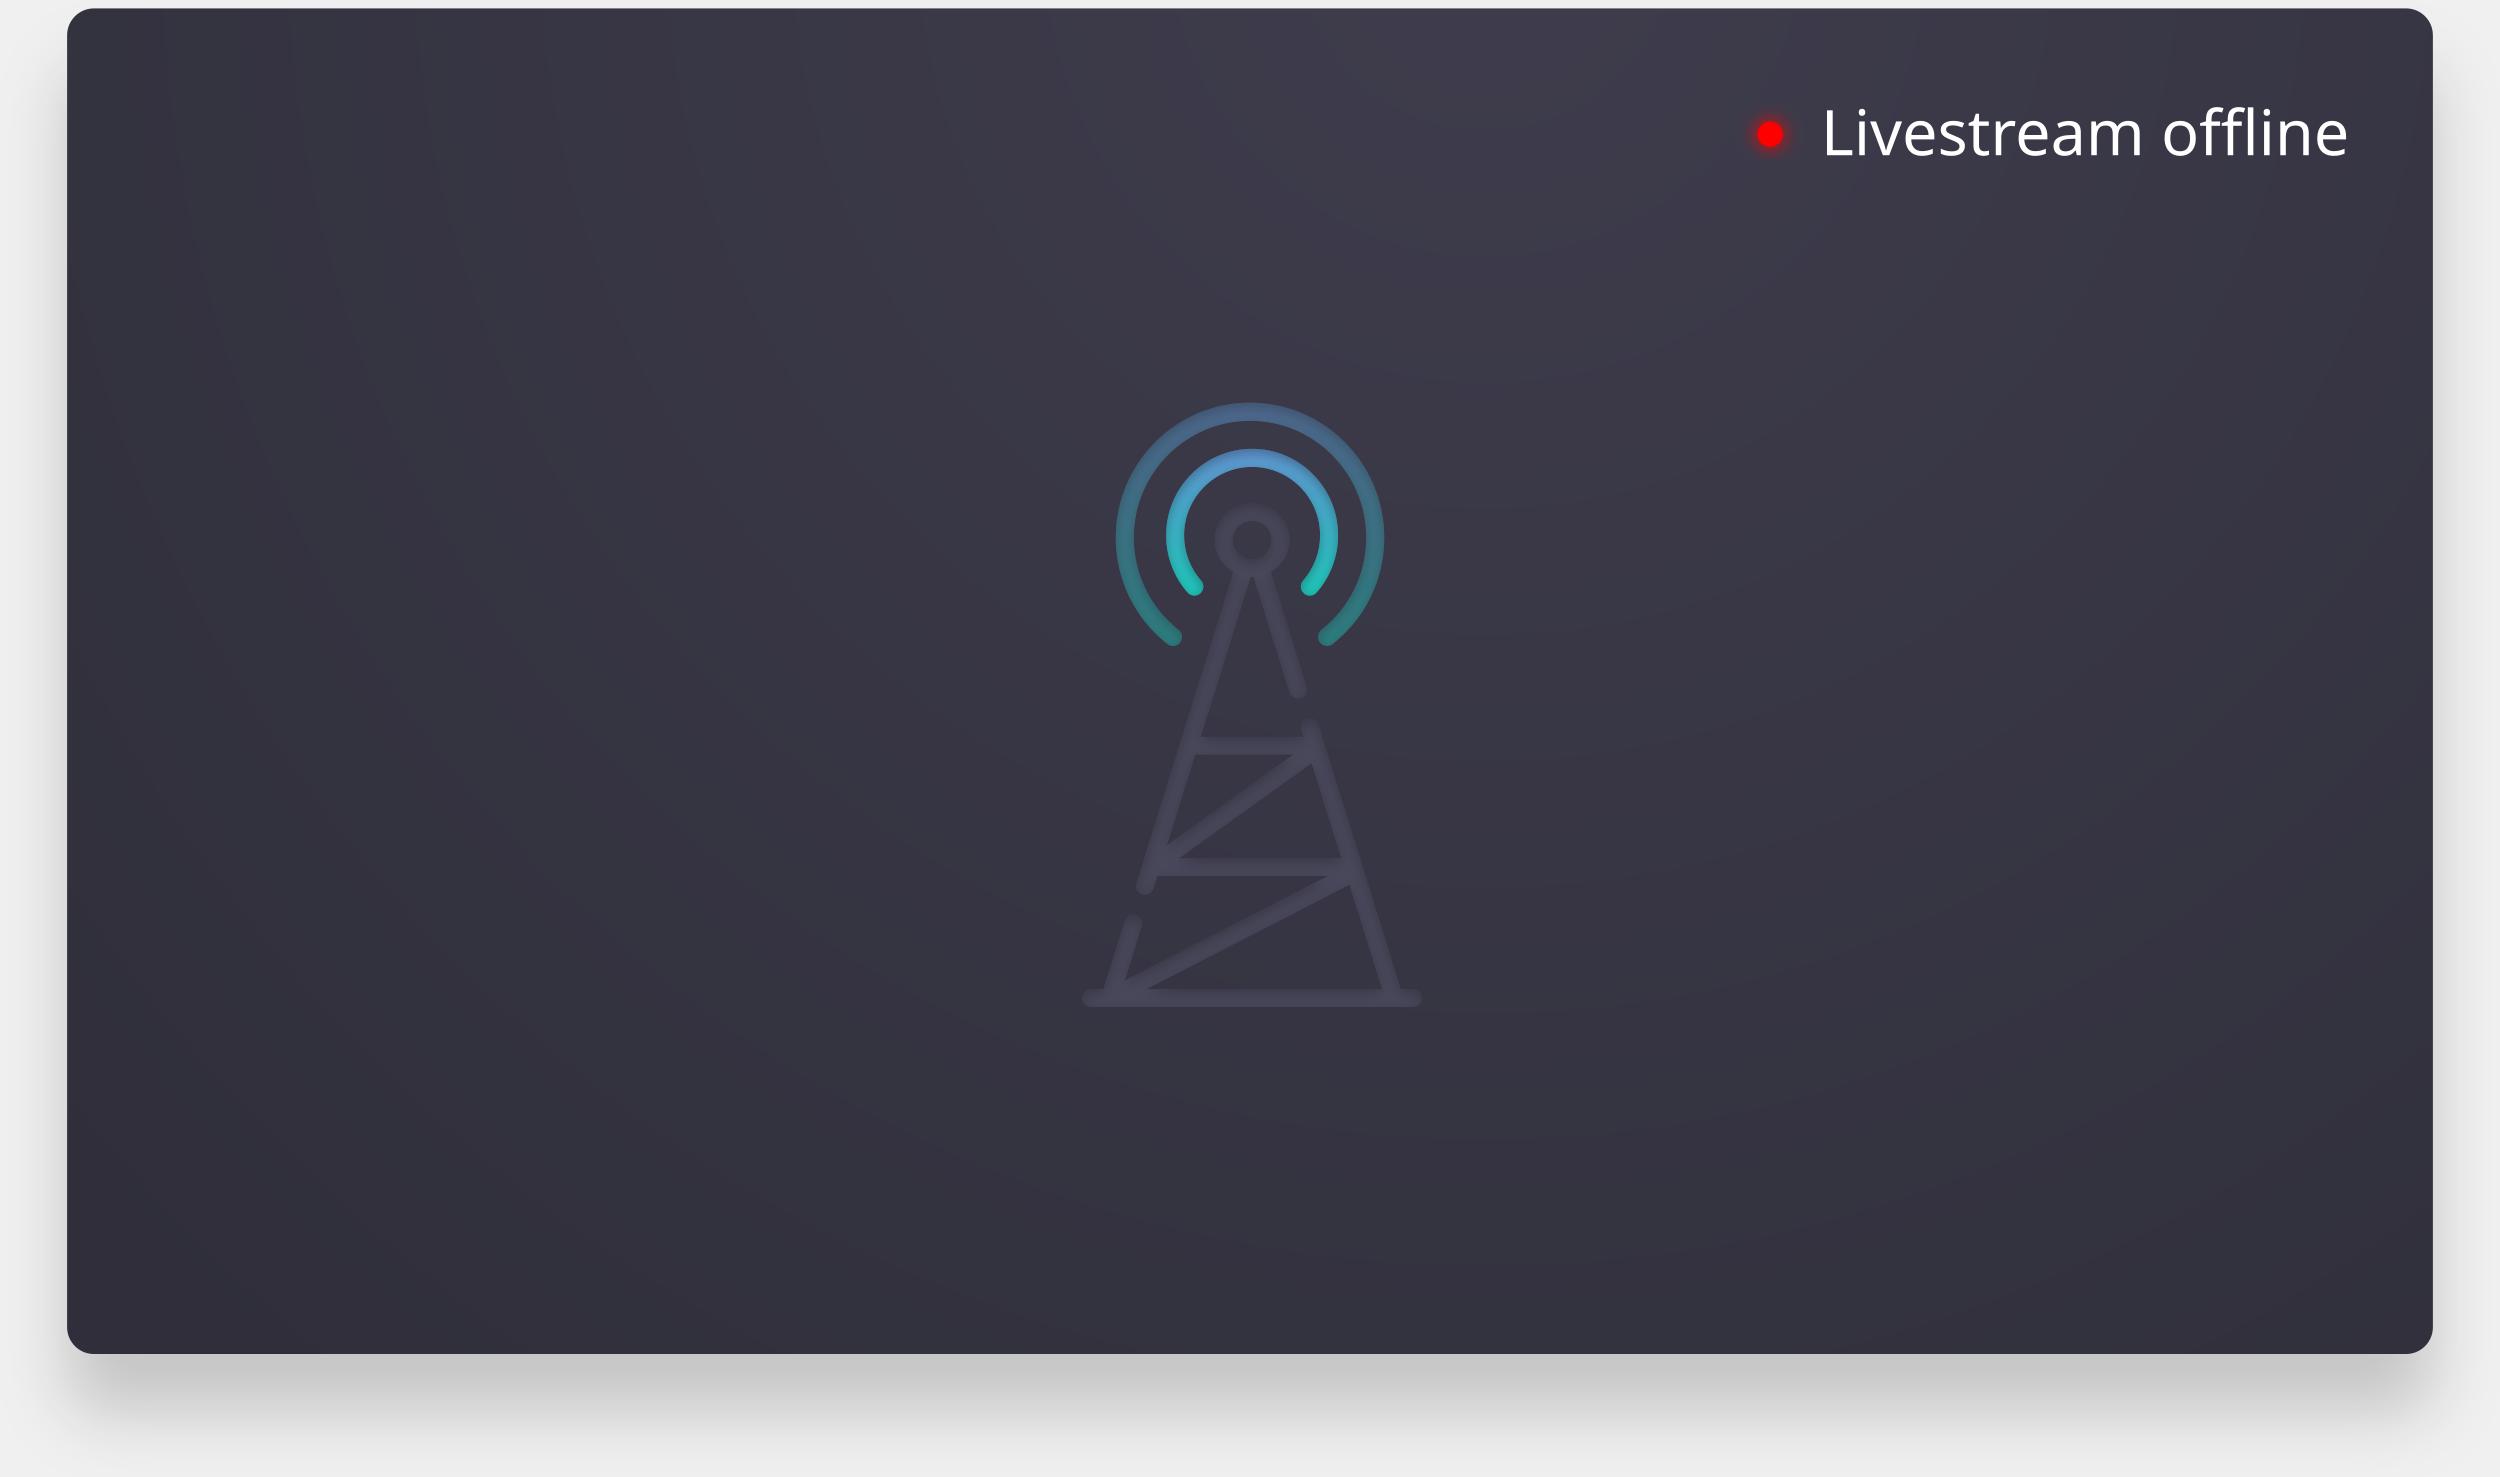
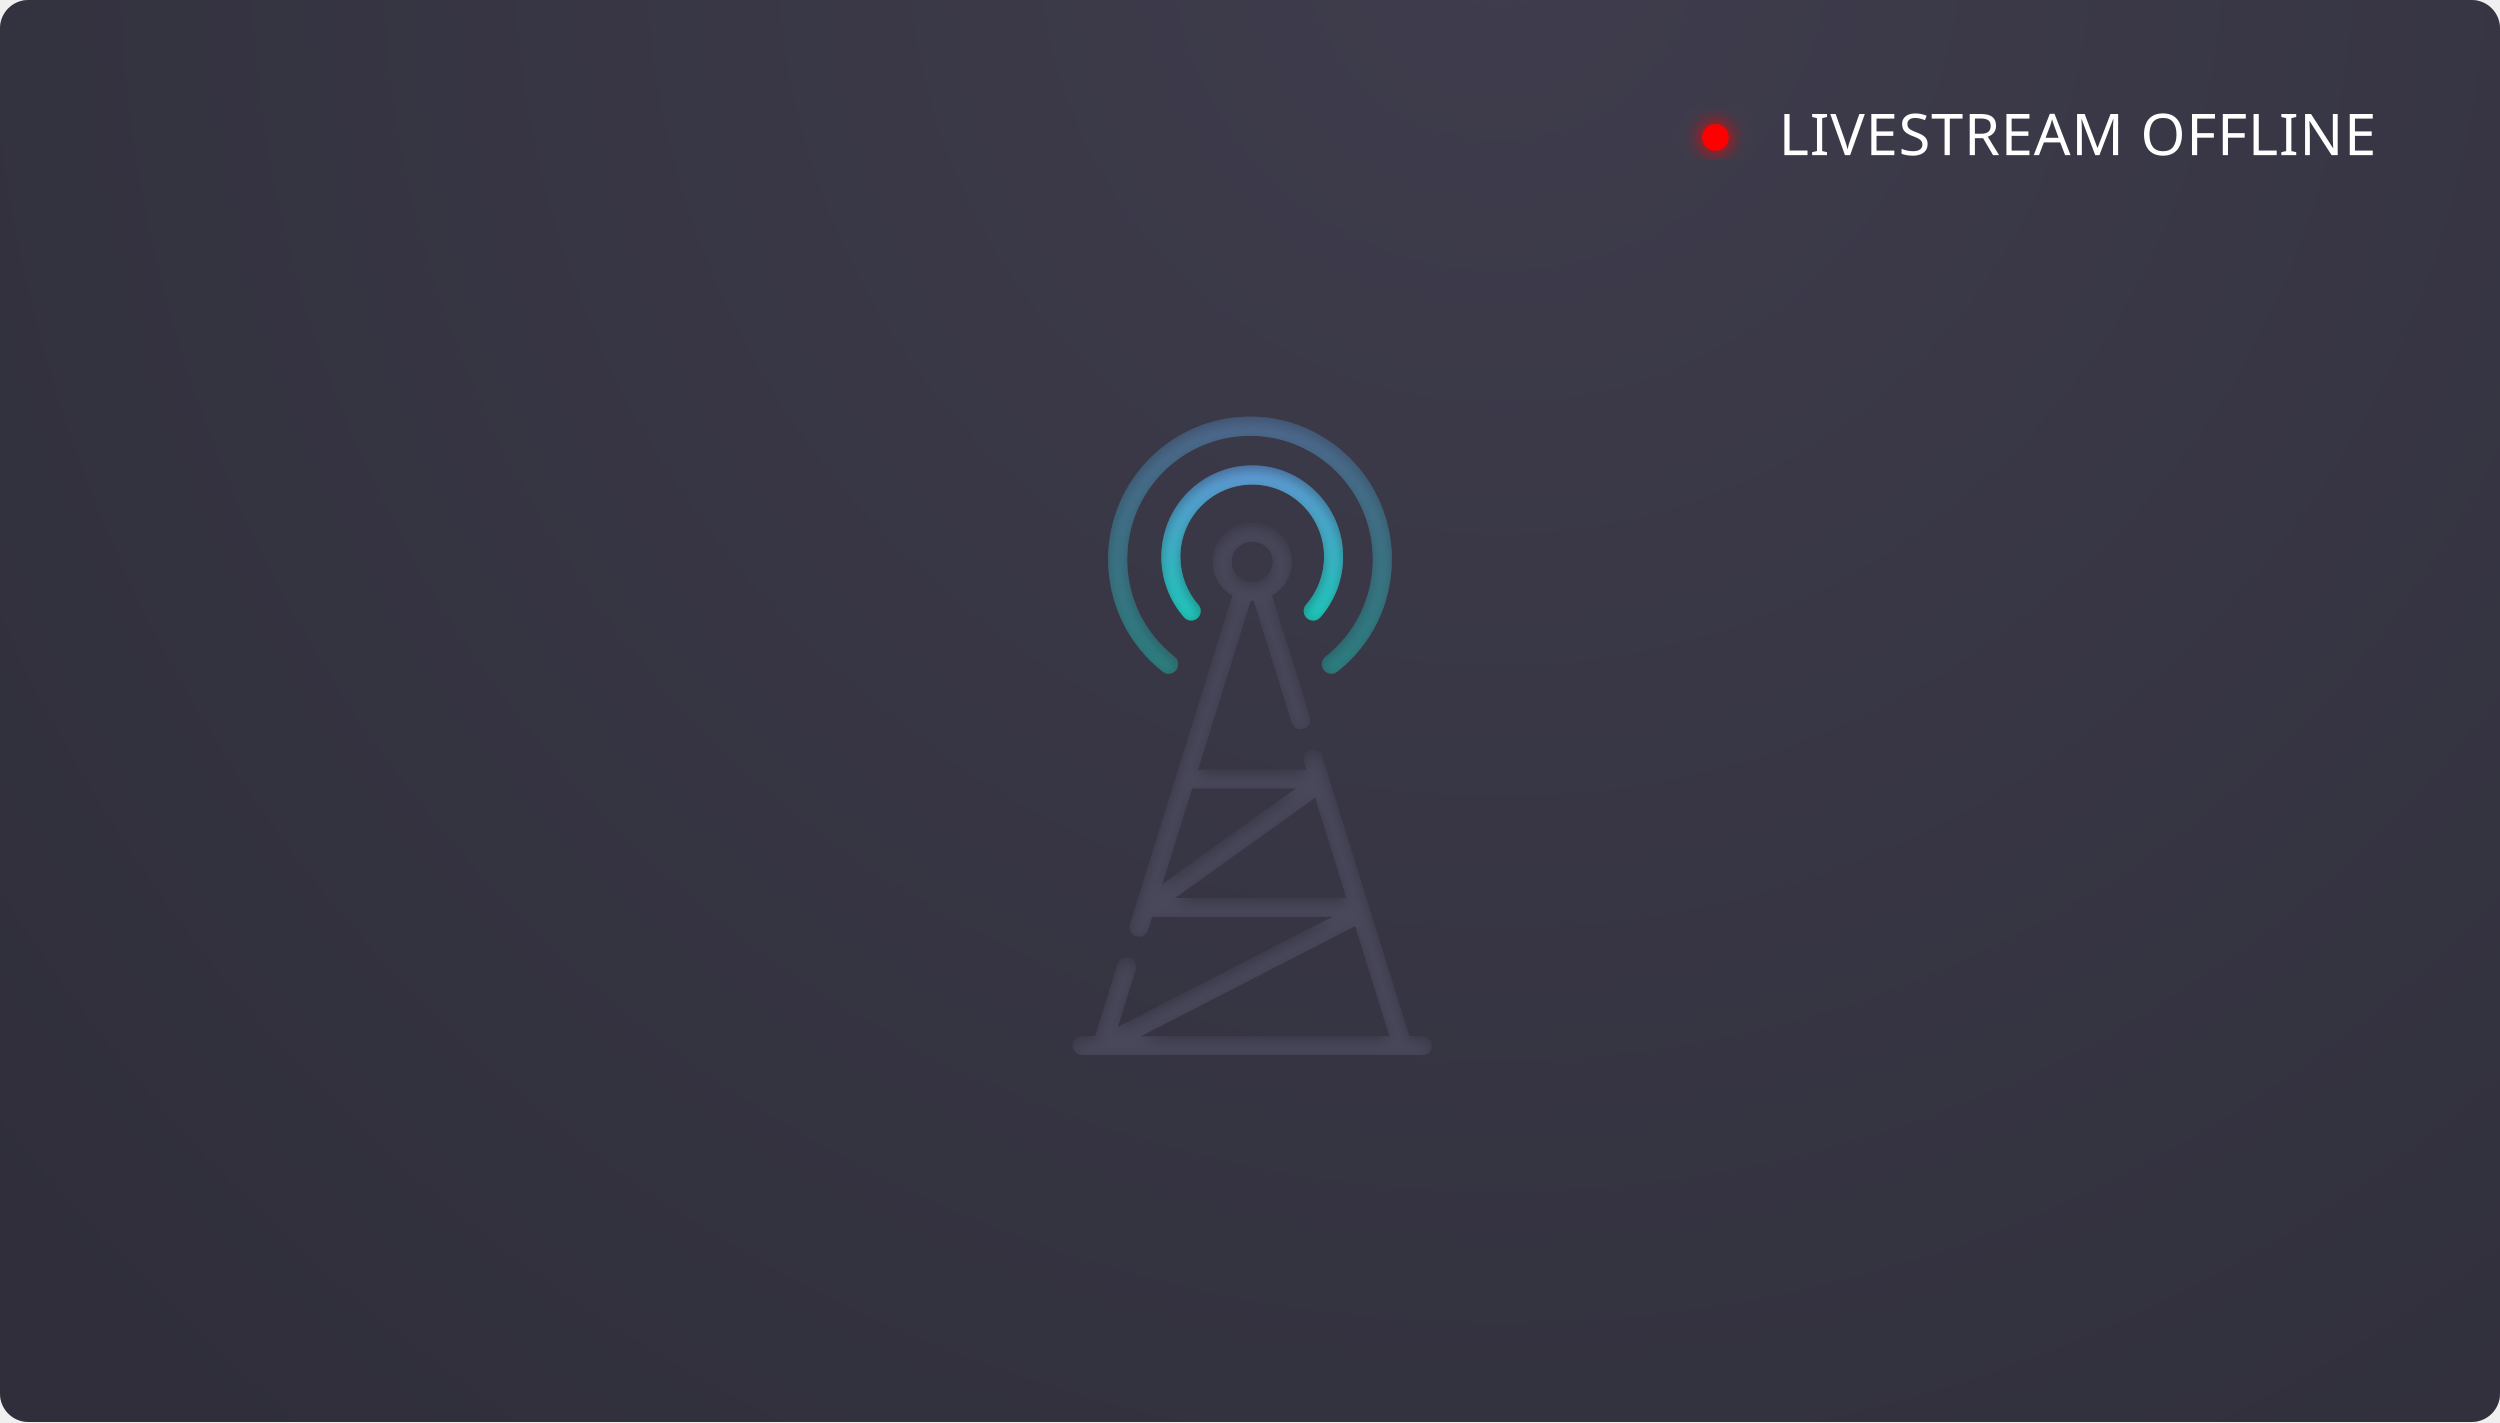
- <svg xmlns="http://www.w3.org/2000/svg" xmlns:xlink="http://www.w3.org/1999/xlink" width="596" height="352" viewBox="0 0 596 352">
+ <svg xmlns="http://www.w3.org/2000/svg" xmlns:xlink="http://www.w3.org/1999/xlink" width="564px" height="321px" viewBox="0 0 564 321" version="1.1">
  <defs>
-     <radialGradient id="c" cx="59.983%" cy="-4.669%" r="140.05%" fx="59.983%" fy="-4.669%" gradientTransform="scale(-.5688 -1) rotate(-81.585 -.173 .959)">
-       <stop offset="0%" stop-color="#3F3D4D" />
-       <stop offset="100%" stop-color="#2F2E3A" />
+     <radialGradient cx="59.983%" cy="-4.669%" fx="59.983%" fy="-4.669%" r="140.05%" gradientTransform="translate(0.599831,-0.046685),scale(0.568794,1),rotate(98.41471),translate(-0.599831,0.046685)" id="radialGradient-1">
+       <stop stop-color="#3F3D4D" offset="0%" />
+       <stop stop-color="#2F2E3A" offset="100%" />
    </radialGradient>
-     <rect id="a" width="564" height="320.8" rx="6.4" />
-     <filter id="b" width="111%" height="119.3%" x="-5.5%" y="-5.3%" filterUnits="objectBoundingBox">
-       <feOffset dy="14" in="SourceAlpha" result="shadowOffsetOuter1" />
-       <feGaussianBlur in="shadowOffsetOuter1" result="shadowBlurOuter1" stdDeviation="8" />
-       <feColorMatrix in="shadowBlurOuter1" values="0 0 0 0 0 0 0 0 0 0 0 0 0 0 0 0 0 0 0.179 0" />
+     <rect id="path-2" x="0" y="0" width="564" height="320.8" rx="6.4" />
+     <filter x="0.0%" y="0.0%" width="100.0%" height="100.0%" filterUnits="objectBoundingBox" id="filter-4">
+       <feOffset dx="0" dy="0" in="SourceAlpha" result="shadowOffsetOuter1" />
+       <feColorMatrix values="0 0 0 0 0   0 0 0 0 0   0 0 0 0 0  0 0 0 0.179 0" type="matrix" in="shadowOffsetOuter1" />
    </filter>
-     <path id="e" d="M78.887 139.832h-2.955L56.256 76.7c-.343-1.1-1.525-1.719-2.64-1.38a2.08 2.08 0 0 0-1.4 2.605l.55 1.762H28.234l11.894-38.164c.124.005.247.01.372.01s.249-.005.372-.01l8.571 27.5a2.11 2.11 0 0 0 2.019 1.472c.206 0 .415-.03.622-.092a2.08 2.08 0 0 0 1.398-2.605l-8.551-27.437c2.66-1.517 4.456-4.352 4.456-7.595 0-4.834-3.986-8.767-8.886-8.767-4.9 0-8.887 3.933-8.887 8.767 0 3.243 1.796 6.078 4.457 7.595l-23.13 74.21a2.08 2.08 0 0 0 1.4 2.604 2.11 2.11 0 0 0 2.64-1.38l.93-2.982h40.745l-48.521 24.95 4.069-13.057a2.08 2.08 0 0 0-1.399-2.604c-1.115-.339-2.297.279-2.64 1.38l-5.097 16.349H2.113c-1.167 0-2.113.933-2.113 2.084C0 143.066.946 144 2.113 144h76.774c1.167 0 2.113-.933 2.113-2.084s-.946-2.084-2.113-2.084zM35.839 32.767c0-2.536 2.09-4.599 4.661-4.599 2.57 0 4.662 2.063 4.662 4.6 0 2.535-2.091 4.598-4.662 4.598-2.57 0-4.661-2.063-4.661-4.599zm-8.905 51.09H50.39l-30.207 21.661 6.751-21.661zm-3.927 24.79l31.7-22.733 7.084 22.732H23.007zm-7.754 31.185L63.74 114.9l7.77 24.932H15.253z" />
-     <filter id="f" width="104.9%" height="103.3%" x="-2.5%" y="-1.7%" filterUnits="objectBoundingBox">
-       <feGaussianBlur in="SourceAlpha" result="shadowBlurInner1" stdDeviation="1.5" />
-       <feOffset dy="1" in="shadowBlurInner1" result="shadowOffsetInner1" />
-       <feComposite in="shadowOffsetInner1" in2="SourceAlpha" k2="-1" k3="1" operator="arithmetic" result="shadowInnerInner1" />
-       <feColorMatrix in="shadowInnerInner1" values="0 0 0 0 0 0 0 0 0 0 0 0 0 0 0 0 0 0 0.222 0" />
+     <path d="M78.887,139.832 L75.932,139.832 L56.256,76.701 C55.913,75.6 54.731,74.982 53.615,75.321 C52.5,75.659 51.874,76.825 52.217,77.926 L52.766,79.688 L28.234,79.688 L40.128,41.524 C40.252,41.529 40.375,41.533 40.5,41.533 C40.625,41.533 40.749,41.529 40.872,41.524 L49.443,69.024 C49.722,69.92 50.558,70.496 51.462,70.496 C51.668,70.496 51.877,70.467 52.084,70.404 C53.199,70.066 53.825,68.899 53.482,67.799 L44.931,40.362 C47.592,38.845 49.387,36.01 49.387,32.767 C49.387,27.933 45.401,24 40.501,24 C35.6,24 31.614,27.933 31.614,32.767 C31.614,36.01 33.41,38.845 36.071,40.362 L12.942,114.572 C12.599,115.672 13.225,116.838 14.34,117.176 C14.547,117.239 14.756,117.269 14.962,117.269 C15.865,117.269 16.701,116.693 16.981,115.797 L17.911,112.814 C17.914,112.814 17.917,112.814 17.921,112.814 L58.656,112.814 L10.135,137.763 L14.204,124.707 C14.547,123.607 13.921,122.441 12.805,122.103 C11.69,121.764 10.508,122.382 10.165,123.482 L5.068,139.832 L2.113,139.832 C0.946,139.832 0,140.765 0,141.916 C0,143.067 0.946,144 2.113,144 L78.887,144 C80.054,144 81,143.067 81,141.916 C81,140.765 80.054,139.832 78.887,139.832 Z M35.839,32.767 C35.839,30.231 37.93,28.168 40.5,28.168 C43.071,28.168 45.162,30.231 45.162,32.767 C45.162,35.303 43.071,37.366 40.5,37.366 C37.93,37.366 35.839,35.303 35.839,32.767 Z M26.934,83.857 L50.39,83.857 L20.183,105.518 L26.934,83.857 Z M23.007,108.646 L54.707,85.914 L61.791,108.646 L23.007,108.646 Z M15.253,139.832 L63.741,114.9 L71.511,139.832 L15.253,139.832 Z" id="path-5" />
+     <filter x="-2.5%" y="-1.7%" width="104.9%" height="103.3%" filterUnits="objectBoundingBox" id="filter-6">
+       <feGaussianBlur stdDeviation="1.5" in="SourceAlpha" result="shadowBlurInner1" />
+       <feOffset dx="0" dy="1" in="shadowBlurInner1" result="shadowOffsetInner1" />
+       <feComposite in="shadowOffsetInner1" in2="SourceAlpha" operator="arithmetic" k2="-1" k3="1" result="shadowInnerInner1" />
+       <feColorMatrix values="0 0 0 0 0   0 0 0 0 0   0 0 0 0 0  0 0 0 0.222 0" type="matrix" in="shadowInnerInner1" />
    </filter>
-     <linearGradient id="g" x1="50%" x2="50%" y1="0%" y2="100%">
-       <stop offset="0%" stop-color="#6AACF4" />
-       <stop offset="100%" stop-color="#18EBD6" />
+     <linearGradient x1="50%" y1="0%" x2="50%" y2="100%" id="linearGradient-7">
+       <stop stop-color="#6AACF4" offset="0%" />
+       <stop stop-color="#18EBD6" offset="100%" />
    </linearGradient>
-     <path id="h" d="M32.5 11C21.196 11 12 20.253 12 31.627c0 5.027 1.818 9.871 5.12 13.638.785.895 2.141.98 3.03.192.89-.79.975-2.154.19-3.048a16.346 16.346 0 0 1-4.047-10.782c0-8.992 7.27-16.307 16.207-16.307 8.936 0 16.207 7.315 16.207 16.307 0 3.977-1.438 7.807-4.05 10.785a2.17 2.17 0 0 0 .189 3.048 2.135 2.135 0 0 0 3.03-.19A20.677 20.677 0 0 0 53 31.626C53 20.253 43.803 11 32.5 11z" />
-     <filter id="i" width="109.8%" height="111.4%" x="-4.9%" y="-5.7%" filterUnits="objectBoundingBox">
-       <feGaussianBlur in="SourceAlpha" result="shadowBlurInner1" stdDeviation="1.5" />
-       <feOffset dy="1" in="shadowBlurInner1" result="shadowOffsetInner1" />
-       <feComposite in="shadowOffsetInner1" in2="SourceAlpha" k2="-1" k3="1" operator="arithmetic" result="shadowInnerInner1" />
-       <feColorMatrix in="shadowInnerInner1" values="0 0 0 0 0 0 0 0 0 0 0 0 0 0 0 0 0 0 0.336 0" />
+     <path d="M32.5,11 C21.196,11 12,20.253 12,31.627 C12,36.654 13.818,41.498 17.121,45.265 C17.905,46.16 19.261,46.245 20.151,45.457 C21.04,44.668 21.125,43.303 20.341,42.409 C17.731,39.431 16.293,35.602 16.293,31.627 C16.293,22.635 23.564,15.32 32.5,15.32 C41.436,15.32 48.707,22.635 48.707,31.627 C48.707,35.604 47.269,39.434 44.657,42.412 C43.873,43.306 43.957,44.67 44.846,45.46 C45.254,45.822 45.761,46 46.266,46 C46.86,46 47.452,45.753 47.876,45.269 C51.18,41.502 53,36.657 53,31.627 C53,20.253 43.803,11 32.5,11 Z" id="path-8" />
+     <filter x="-4.9%" y="-5.7%" width="109.8%" height="111.4%" filterUnits="objectBoundingBox" id="filter-9">
+       <feGaussianBlur stdDeviation="1.5" in="SourceAlpha" result="shadowBlurInner1" />
+       <feOffset dx="0" dy="1" in="shadowBlurInner1" result="shadowOffsetInner1" />
+       <feComposite in="shadowOffsetInner1" in2="SourceAlpha" operator="arithmetic" k2="-1" k3="1" result="shadowInnerInner1" />
+       <feColorMatrix values="0 0 0 0 0   0 0 0 0 0   0 0 0 0 0  0 0 0 0.336 0" type="matrix" in="shadowInnerInner1" />
    </filter>
-     <path id="j" d="M32 0C14.355 0 0 14.433 0 32.173c0 9.975 4.49 19.222 12.318 25.37a2.14 2.14 0 0 0 3.016-.373c.73-.94.564-2.298-.371-3.032-6.779-5.323-10.666-13.33-10.666-21.965C4.297 16.815 16.724 4.32 32 4.32s27.703 12.495 27.703 27.853c0 8.63-3.884 16.634-10.656 21.957a2.168 2.168 0 0 0-.37 3.032 2.14 2.14 0 0 0 3.017.371C59.514 51.386 64 42.143 64 32.173 64 14.433 49.645 0 32 0z" />
-     <filter id="k" width="106.2%" height="106.9%" x="-3.1%" y="-3.4%" filterUnits="objectBoundingBox">
-       <feGaussianBlur in="SourceAlpha" result="shadowBlurInner1" stdDeviation="1.5" />
-       <feOffset dy="1" in="shadowBlurInner1" result="shadowOffsetInner1" />
-       <feComposite in="shadowOffsetInner1" in2="SourceAlpha" k2="-1" k3="1" operator="arithmetic" result="shadowInnerInner1" />
-       <feColorMatrix in="shadowInnerInner1" values="0 0 0 0 0 0 0 0 0 0 0 0 0 0 0 0 0 0 0.336 0" />
+     <path d="M32,0 C14.355,0 0,14.433 0,32.173 C0,42.148 4.49,51.395 12.318,57.542 C12.711,57.851 13.177,58 13.639,58 C14.278,58 14.91,57.715 15.334,57.169 C16.064,56.229 15.898,54.872 14.963,54.138 C8.184,48.815 4.297,40.809 4.297,32.173 C4.297,16.815 16.724,4.32 32,4.32 C47.276,4.32 59.703,16.815 59.703,32.173 C59.703,40.804 55.819,48.807 49.047,54.13 C48.113,54.864 47.947,56.222 48.678,57.162 C49.409,58.101 50.759,58.268 51.694,57.533 C59.515,51.386 64,42.142 64,32.173 C64.001,14.433 49.645,0 32,0 Z" id="path-10" />
+     <filter x="-3.1%" y="-3.4%" width="106.2%" height="106.9%" filterUnits="objectBoundingBox" id="filter-11">
+       <feGaussianBlur stdDeviation="1.5" in="SourceAlpha" result="shadowBlurInner1" />
+       <feOffset dx="0" dy="1" in="shadowBlurInner1" result="shadowOffsetInner1" />
+       <feComposite in="shadowOffsetInner1" in2="SourceAlpha" operator="arithmetic" k2="-1" k3="1" result="shadowInnerInner1" />
+       <feColorMatrix values="0 0 0 0 0   0 0 0 0 0   0 0 0 0 0  0 0 0 0.336 0" type="matrix" in="shadowInnerInner1" />
    </filter>
-     <filter id="l" width="234.1%" height="234.1%" x="-67.1%" y="-67.1%" filterUnits="objectBoundingBox">
-       <feGaussianBlur in="SourceGraphic" stdDeviation="1.789" />
+     <filter x="-67.1%" y="-67.1%" width="234.1%" height="234.1%" filterUnits="objectBoundingBox" id="filter-12">
+       <feGaussianBlur stdDeviation="1.789" in="SourceGraphic" />
    </filter>
  </defs>
-   <g fill="none" fill-rule="evenodd" transform="translate(16 2)">
-     <mask id="d" fill="#fff">
-       <use xlink:href="#a" />
-     </mask>
-     <use fill="#000" filter="url(#b)" xlink:href="#a" />
-     <use fill="url(#c)" xlink:href="#a" />
-     <g fill-rule="nonzero" mask="url(#d)">
-       <g transform="translate(242 94)">
-         <use fill="#49485B" xlink:href="#e" />
-         <use fill="#000" filter="url(#f)" xlink:href="#e" />
-       </g>
-       <g opacity=".83" transform="translate(250 94)">
-         <use fill="url(#g)" xlink:href="#h" />
-         <use fill="#000" filter="url(#i)" xlink:href="#h" />
-       </g>
-       <g opacity=".403" transform="translate(250 94)">
-         <use fill="url(#g)" xlink:href="#j" />
-         <use fill="#000" filter="url(#k)" xlink:href="#j" />
-       </g>
-     </g>
-     <g mask="url(#d)">
-       <g transform="translate(402 20)">
-         <text font-family="MaisonNeue-Medium, Maison Neue" font-size="15" font-weight="400">
-           <tspan x="16.102" y="15" fill="#FFF">Livestream offline</tspan>
-         </text>
-         <circle cx="4" cy="10" r="3" fill="#F00" />
-         <circle cx="4" cy="10" r="4" fill="#F00" filter="url(#l)" opacity=".587" />
+   <g id="Page-1" stroke="none" stroke-width="1" fill="none" fill-rule="evenodd">
+     <g id="ARACON-Copy-2" transform="translate(-781, -2107)">
+       <g id="speaker-copy-8" transform="translate(781, 2107)">
+         <g id="Group-36">
+           <g id="Group-15">
+             <g id="Group-53">
+               <mask id="mask-3" fill="white">
+                 <use xlink:href="#path-2" />
+               </mask>
+               <g id="Rectangle-Copy">
+                 <use fill="black" fill-opacity="1" filter="url(#filter-4)" xlink:href="#path-2" />
+                 <use fill="url(#radialGradient-1)" fill-rule="evenodd" xlink:href="#path-2" />
+               </g>
+               <g id="Group-40" mask="url(#mask-3)">
+                 <g transform="translate(242, 94)">
+                   <g id="Shape" fill-rule="nonzero">
+                     <use fill="#49485B" xlink:href="#path-5" />
+                     <use fill="black" fill-opacity="1" filter="url(#filter-6)" xlink:href="#path-5" />
+                   </g>
+                   <g id="Group-41" stroke-width="1" fill-rule="evenodd" transform="translate(8, 0)">
+                     <g id="Shape" opacity="0.83" fill-rule="nonzero">
+                       <use fill="url(#linearGradient-7)" xlink:href="#path-8" />
+                       <use fill="black" fill-opacity="1" filter="url(#filter-9)" xlink:href="#path-8" />
+                     </g>
+                     <g id="Shape" opacity="0.403" fill-rule="nonzero">
+                       <use fill="url(#linearGradient-7)" xlink:href="#path-10" />
+                       <use fill="black" fill-opacity="1" filter="url(#filter-11)" xlink:href="#path-10" />
+                     </g>
+                   </g>
+                 </g>
+               </g>
+               <g id="Group-35" mask="url(#mask-3)">
+                 <g transform="translate(383, 22)">
+                   <text id="LIVESTREAM-OFFLINE" fill="none" font-family="Overpass-SemiBold, Overpass" font-size="13" font-weight="500" letter-spacing="0.2">
+                     <tspan x="18.289" y="13" fill="#FFFFFF">LIVESTREAM OFFLINE</tspan>
+                   </text>
+                   <circle id="Oval-3" fill="#FF0000" fill-rule="evenodd" cx="4" cy="9" r="3" />
+                   <circle id="Oval-3-Copy" fill="#FF0000" fill-rule="evenodd" opacity="0.587" filter="url(#filter-12)" cx="4" cy="9" r="4" />
+                 </g>
+               </g>
+             </g>
+           </g>
+         </g>
      </g>
    </g>
  </g>
</svg>
